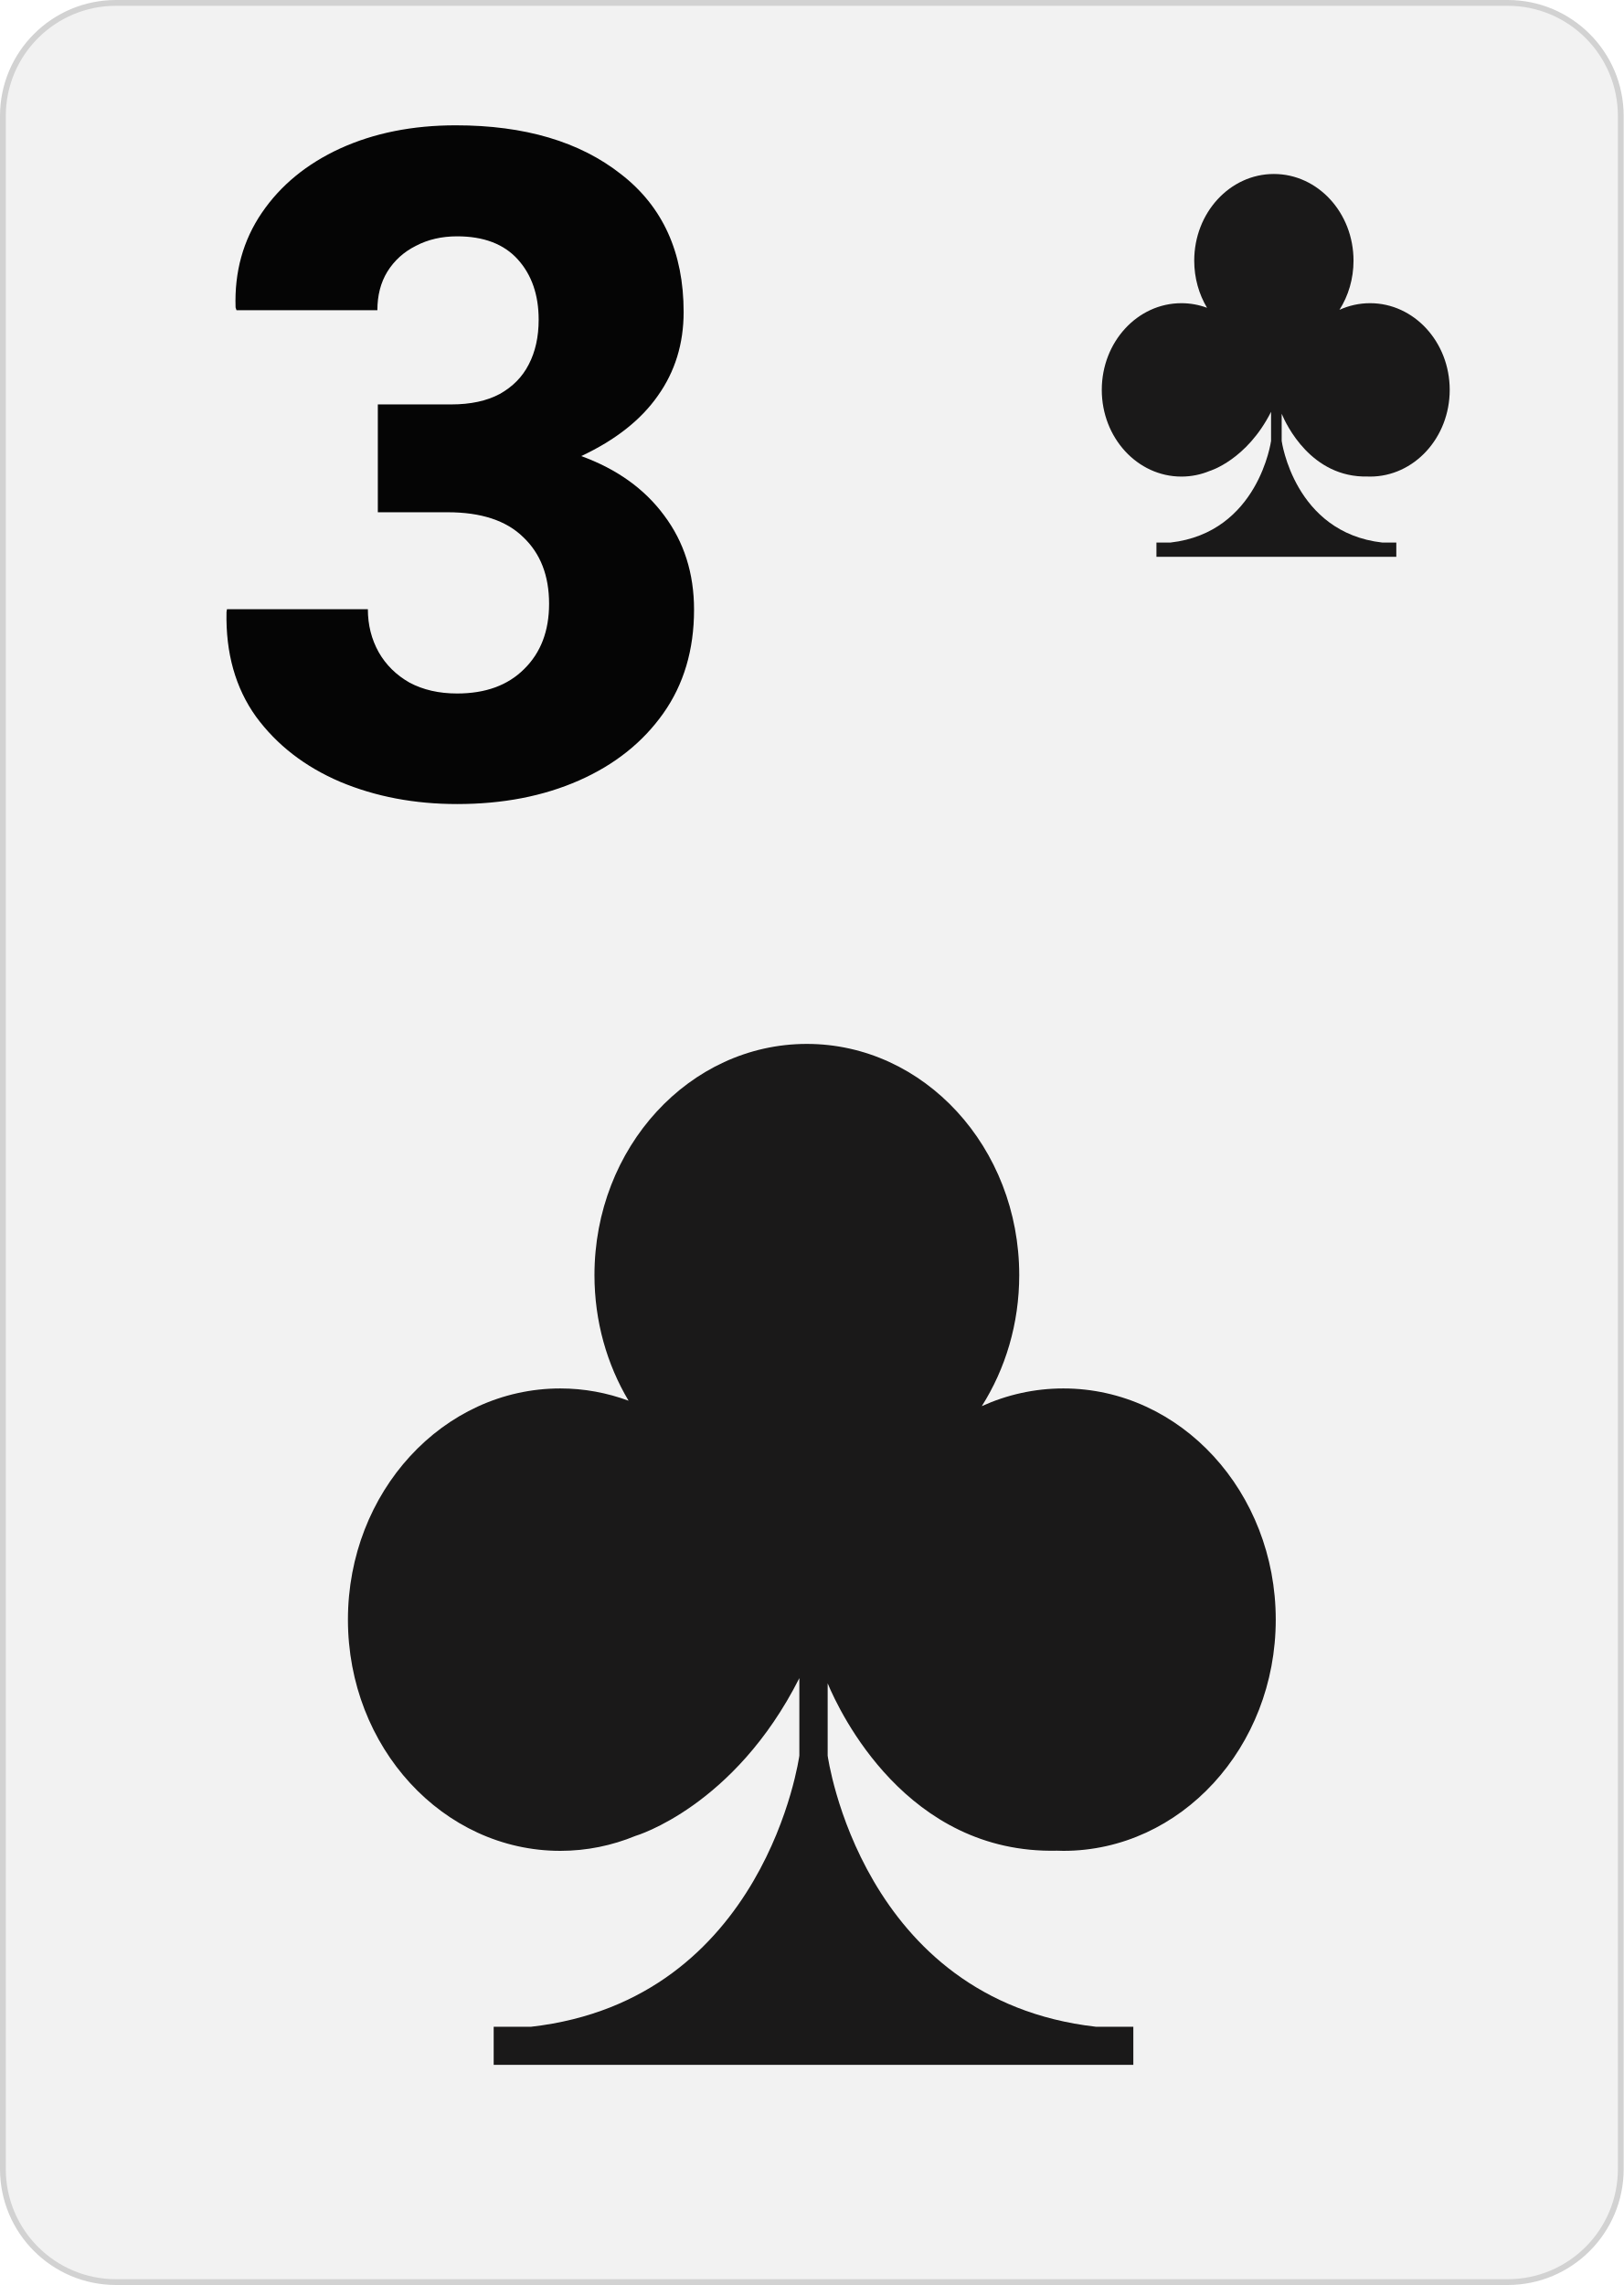
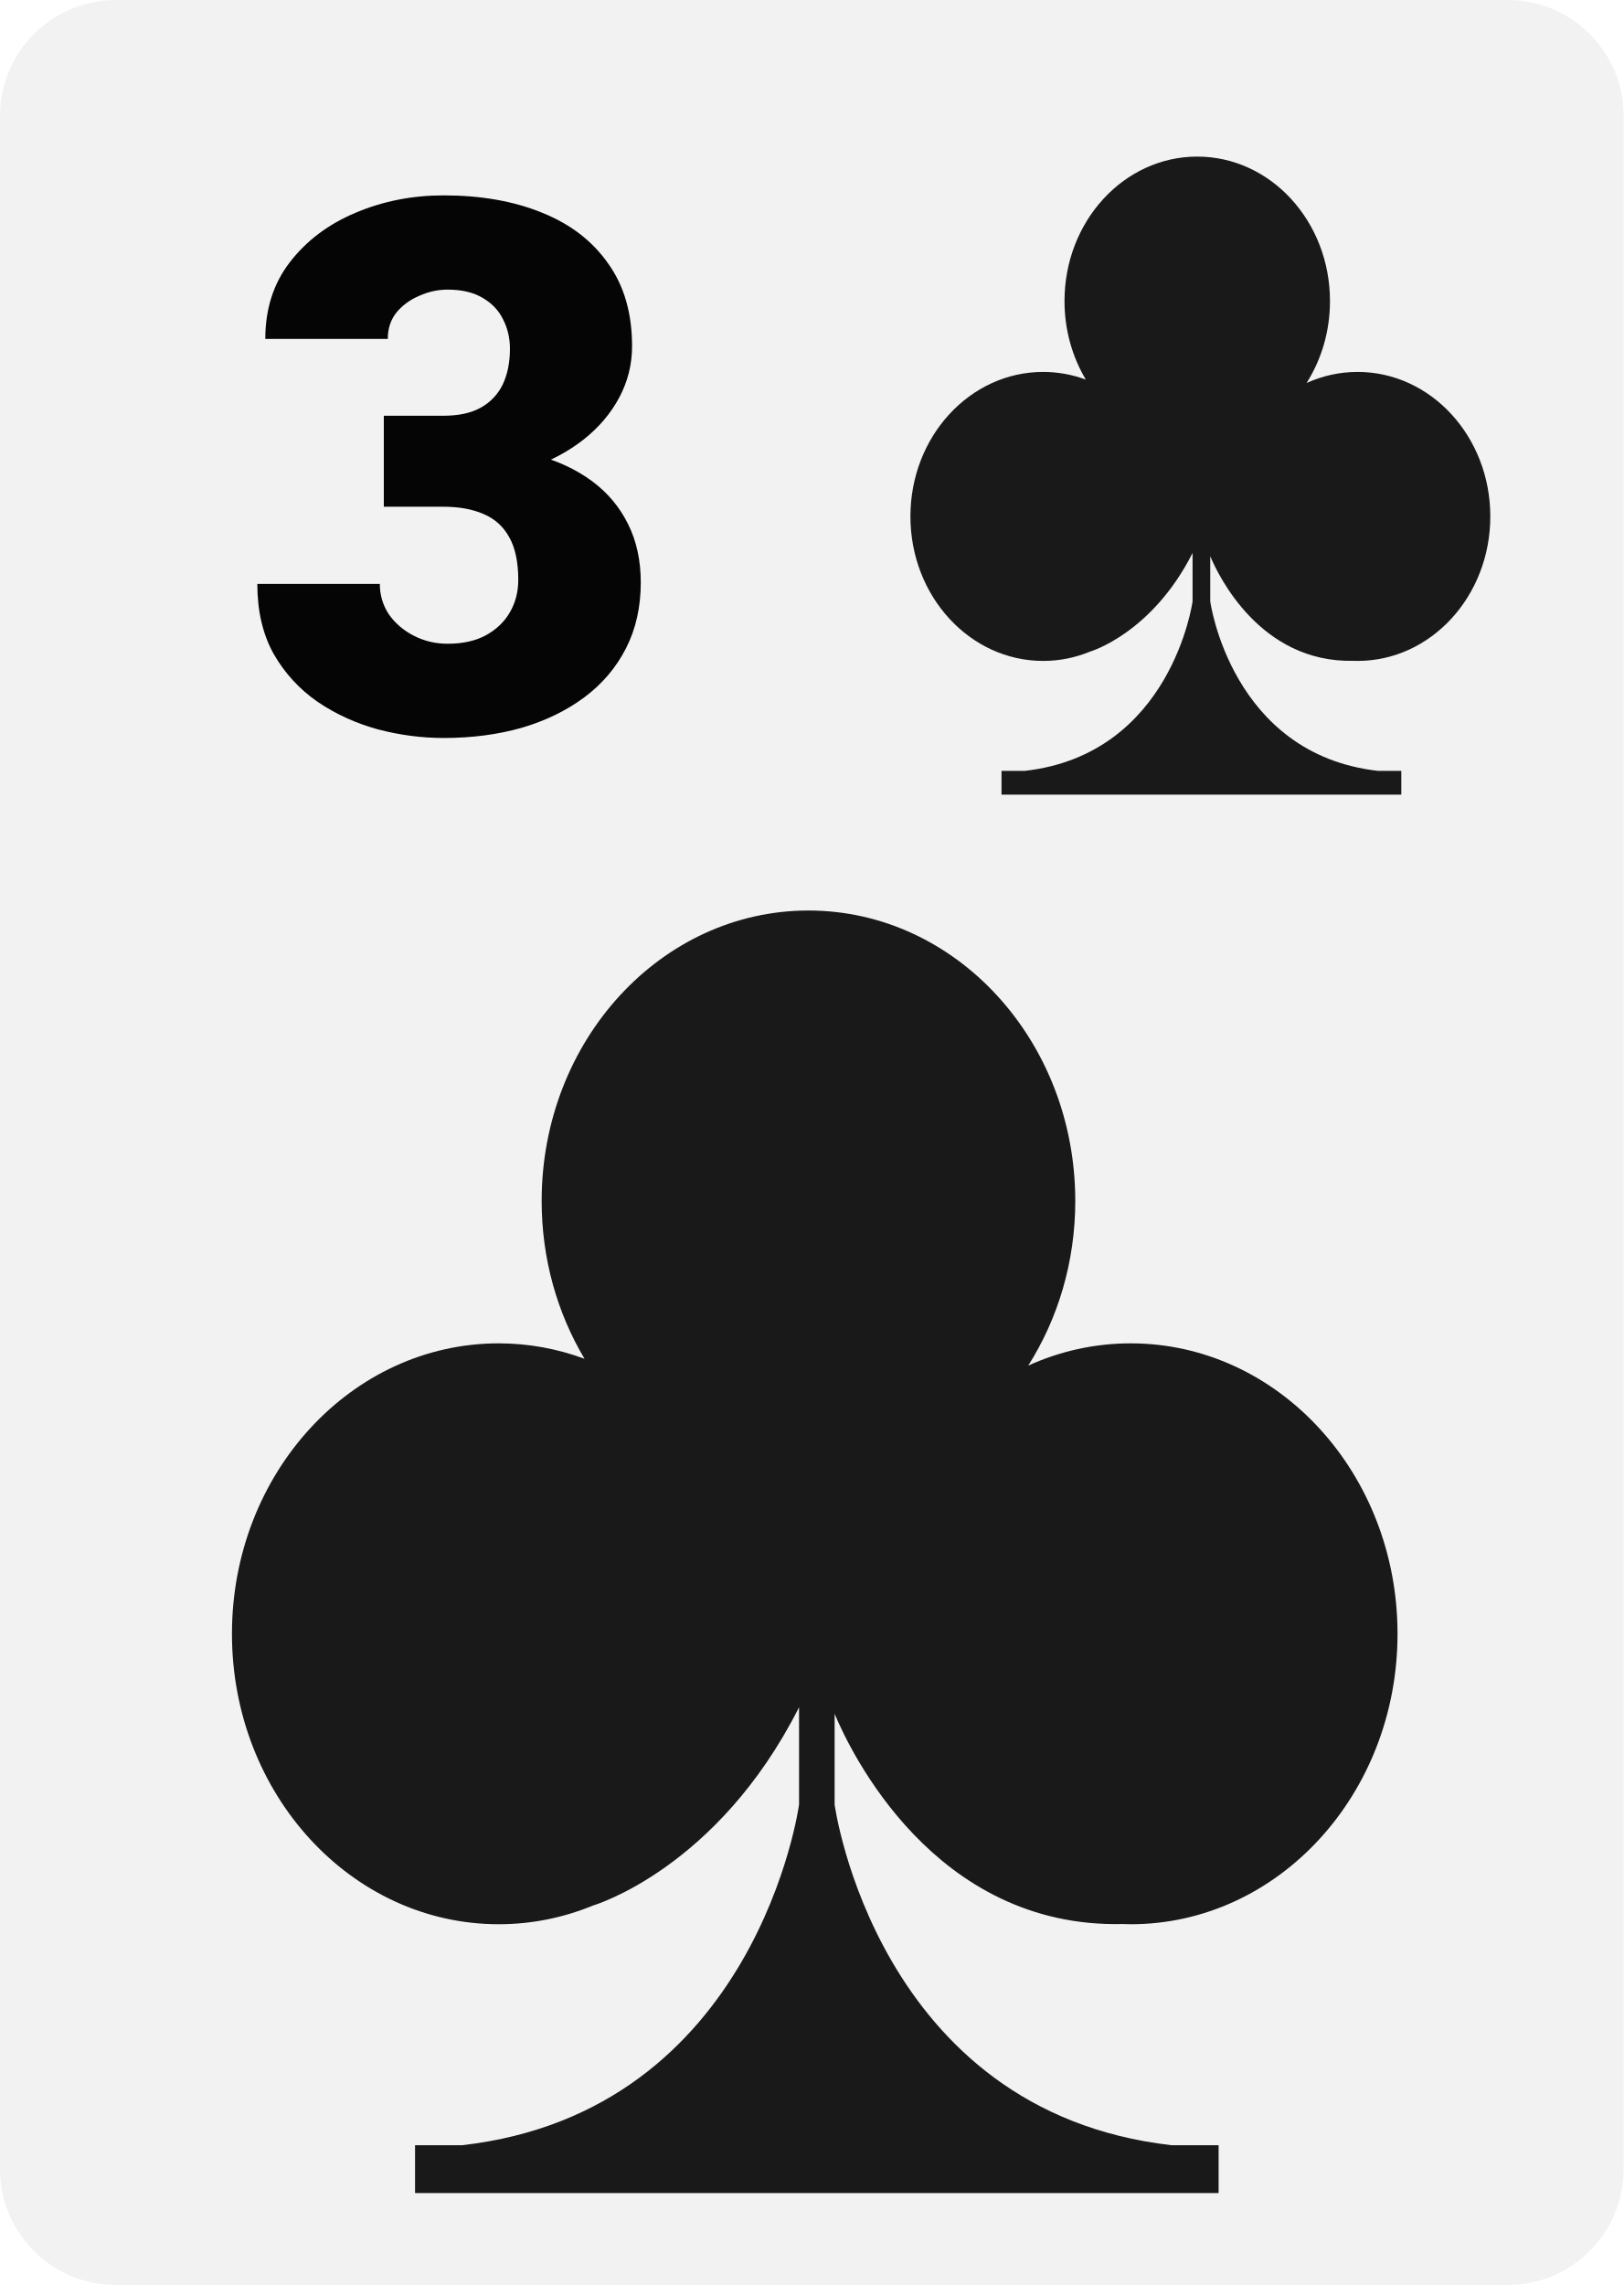
<svg xmlns="http://www.w3.org/2000/svg" width="280" height="394" viewBox="0 0 280 394" fill="none">
-   <rect x="0.5" y="0.5" width="279" height="393" rx="19.5" fill="#F2F2F2" stroke="#D2D2D2" />
-   <path d="M78.828 138.641C71.484 138.641 64.766 137.365 58.672 134.812C52.578 132.208 47.734 128.458 44.141 123.562C40.599 118.615 38.906 112.599 39.062 105.516L39.141 105.047H63.438C63.438 107.755 64.062 110.229 65.312 112.469C66.562 114.656 68.333 116.401 70.625 117.703C72.969 118.953 75.703 119.578 78.828 119.578C83.724 119.578 87.578 118.172 90.391 115.359C93.255 112.547 94.688 108.797 94.688 104.109C94.688 99.266 93.203 95.438 90.234 92.625C87.318 89.76 82.969 88.328 77.188 88.328H65.156V69.734H77.812C81.146 69.734 83.932 69.135 86.172 67.938C88.412 66.688 90.078 64.995 91.172 62.859C92.318 60.672 92.891 58.094 92.891 55.125C92.891 50.854 91.693 47.391 89.297 44.734C86.901 42.078 83.412 40.75 78.828 40.75C76.172 40.75 73.802 41.297 71.719 42.391C69.635 43.432 67.995 44.917 66.797 46.844C65.651 48.719 65.078 50.932 65.078 53.484H40.781L40.625 53.016C40.417 46.87 41.927 41.427 45.156 36.688C48.385 31.948 52.891 28.25 58.672 25.594C64.505 22.938 71.146 21.609 78.594 21.609C90.469 21.609 99.974 24.422 107.109 30.047C114.297 35.62 117.891 43.536 117.891 53.797C117.891 59.266 116.406 64.083 113.437 68.25C110.521 72.417 106.12 75.88 100.234 78.641C106.38 80.88 111.146 84.292 114.531 88.875C117.969 93.458 119.687 98.875 119.687 105.125C119.687 112.052 117.917 118.016 114.375 123.016C110.833 128.016 105.99 131.87 99.844 134.578C93.698 137.286 86.693 138.641 78.828 138.641Z" fill="#050505" />
-   <path fill-rule="evenodd" clip-rule="evenodd" d="M183.375 239.408C178.391 239.408 173.641 240.496 169.31 242.459C173.377 236.037 175.764 228.257 175.764 219.866C175.764 197.849 159.365 180 139.138 180C118.911 180 102.513 197.849 102.513 219.866C102.513 227.854 104.68 235.288 108.397 241.525C104.701 240.16 100.744 239.408 96.625 239.408C76.397 239.408 60 257.257 60 279.274C60 301.291 76.397 319.14 96.625 319.14C101.193 319.14 105.563 318.221 109.596 316.558C109.595 316.567 126.641 311.557 137.846 289.358V302.724C137.846 302.724 132.101 344.857 91.598 349.469H85.134V356.035H195.44V349.469H188.977C148.474 344.857 142.729 302.724 142.729 302.724V290.257C144.816 295.26 156.354 319.719 182.287 319.112C182.649 319.121 183.01 319.14 183.375 319.14C203.603 319.14 220 301.291 220 279.274C220 257.257 203.603 239.408 183.375 239.408Z" fill="#1A1919" />
-   <path fill-rule="evenodd" clip-rule="evenodd" d="M236.266 52.278C234.397 52.278 232.615 52.686 230.991 53.422C232.516 51.014 233.411 48.096 233.411 44.95C233.411 36.693 227.262 30 219.677 30C212.092 30 205.942 36.693 205.942 44.95C205.942 47.945 206.755 50.733 208.149 53.072C206.763 52.56 205.279 52.278 203.734 52.278C196.149 52.278 190 58.971 190 67.228C190 75.484 196.149 82.177 203.734 82.177C205.447 82.177 207.086 81.833 208.598 81.209C208.598 81.213 214.99 79.334 219.192 71.009V76.022C219.192 76.022 217.038 91.821 201.849 93.551H199.425V96.013H240.79V93.551H238.366C223.178 91.821 221.023 76.022 221.023 76.022V71.347C221.806 73.222 226.133 82.395 235.858 82.167C235.993 82.171 236.129 82.177 236.266 82.177C243.851 82.177 250 75.484 250 67.228C250 58.971 243.851 52.278 236.266 52.278Z" fill="#1A1919" />
+   <rect width="280" height="394" rx="20" fill="#F2F2F2" />
+   <path d="M66.188 71.688H76.438C79.062 71.688 81.208 71.229 82.875 70.312C84.583 69.354 85.854 68.021 86.688 66.312C87.521 64.562 87.938 62.5 87.938 60.125C87.938 58.292 87.542 56.604 86.75 55.062C86 53.521 84.833 52.292 83.25 51.375C81.667 50.417 79.646 49.938 77.188 49.938C75.521 49.938 73.896 50.292 72.312 51C70.729 51.667 69.417 52.625 68.375 53.875C67.375 55.125 66.875 56.646 66.875 58.438H45.75C45.75 53.271 47.167 48.854 50 45.188C52.875 41.479 56.646 38.646 61.312 36.688C66.021 34.688 71.083 33.688 76.5 33.688C82.958 33.688 88.625 34.688 93.5 36.688C98.375 38.646 102.167 41.562 104.875 45.438C107.625 49.271 109 54.021 109 59.688C109 62.812 108.271 65.75 106.812 68.5C105.354 71.25 103.312 73.667 100.687 75.75C98.062 77.833 94.979 79.479 91.438 80.688C87.938 81.854 84.104 82.438 79.938 82.438H66.188V71.688ZM66.188 87.375V76.875H79.938C84.479 76.875 88.625 77.396 92.375 78.438C96.125 79.438 99.354 80.938 102.062 82.938C104.771 84.938 106.854 87.417 108.312 90.375C109.771 93.292 110.5 96.646 110.5 100.437C110.5 104.687 109.646 108.479 107.937 111.812C106.229 115.146 103.833 117.958 100.75 120.25C97.667 122.542 94.062 124.292 89.938 125.5C85.812 126.667 81.333 127.25 76.5 127.25C72.708 127.25 68.917 126.75 65.125 125.75C61.333 124.708 57.875 123.125 54.75 121C51.625 118.833 49.104 116.083 47.188 112.75C45.312 109.375 44.375 105.354 44.375 100.687H65.5C65.5 102.604 66.021 104.354 67.062 105.937C68.146 107.479 69.583 108.708 71.375 109.625C73.167 110.542 75.104 111 77.188 111C79.771 111 81.958 110.521 83.75 109.562C85.583 108.562 86.979 107.229 87.938 105.562C88.896 103.896 89.375 102.042 89.375 100C89.375 96.917 88.854 94.458 87.812 92.625C86.812 90.792 85.333 89.458 83.375 88.625C81.458 87.792 79.146 87.375 76.438 87.375H66.188Z" fill="#050505" />
+   <path fill-rule="evenodd" clip-rule="evenodd" d="M194.99 231.632C188.728 231.632 182.762 232.998 177.32 235.464C182.429 227.396 185.428 217.622 185.428 207.081C185.428 179.422 164.827 157 139.417 157C114.007 157 93.407 179.422 93.407 207.081C93.407 217.117 96.129 226.455 100.799 234.291C96.156 232.576 91.185 231.632 86.01 231.632C60.599 231.632 40 254.054 40 281.713C40 309.372 60.599 331.794 86.01 331.794C91.749 331.794 97.238 330.641 102.305 328.551C102.304 328.562 123.717 322.268 137.794 294.381V311.172C137.794 311.172 130.576 364.101 79.695 369.895H71.575V378.144H210.146V369.895H202.027C151.146 364.101 143.928 311.172 143.928 311.172V295.511C146.55 301.795 161.045 332.522 193.623 331.759C194.078 331.771 194.531 331.794 194.99 331.794C220.401 331.794 241 309.372 241 281.713C241 254.054 220.401 231.632 194.99 231.632Z" fill="#1A1919" />
+   <path fill-rule="evenodd" clip-rule="evenodd" d="M234.109 64.13C230.994 64.13 228.026 64.81 225.319 66.037C227.86 62.023 229.352 57.16 229.352 51.916C229.352 38.155 219.103 27 206.461 27C193.819 27 183.571 38.155 183.571 51.916C183.571 56.909 184.925 61.555 187.248 65.453C184.938 64.6 182.465 64.13 179.891 64.13C167.248 64.13 157 75.286 157 89.046C157 102.807 167.248 113.962 179.891 113.962C182.746 113.962 185.477 113.388 187.997 112.349C187.997 112.354 198.65 109.223 205.654 95.349V103.702C205.654 103.702 202.063 130.036 176.749 132.918H172.709V137.022H241.65V132.918H237.611C212.296 130.036 208.705 103.702 208.705 103.702V95.911C210.01 99.037 217.222 114.325 233.429 113.945C233.656 113.951 233.881 113.962 234.109 113.962C246.752 113.962 257 102.807 257 89.046C257 75.286 246.752 64.13 234.109 64.13Z" fill="#1A1919" />
</svg>
